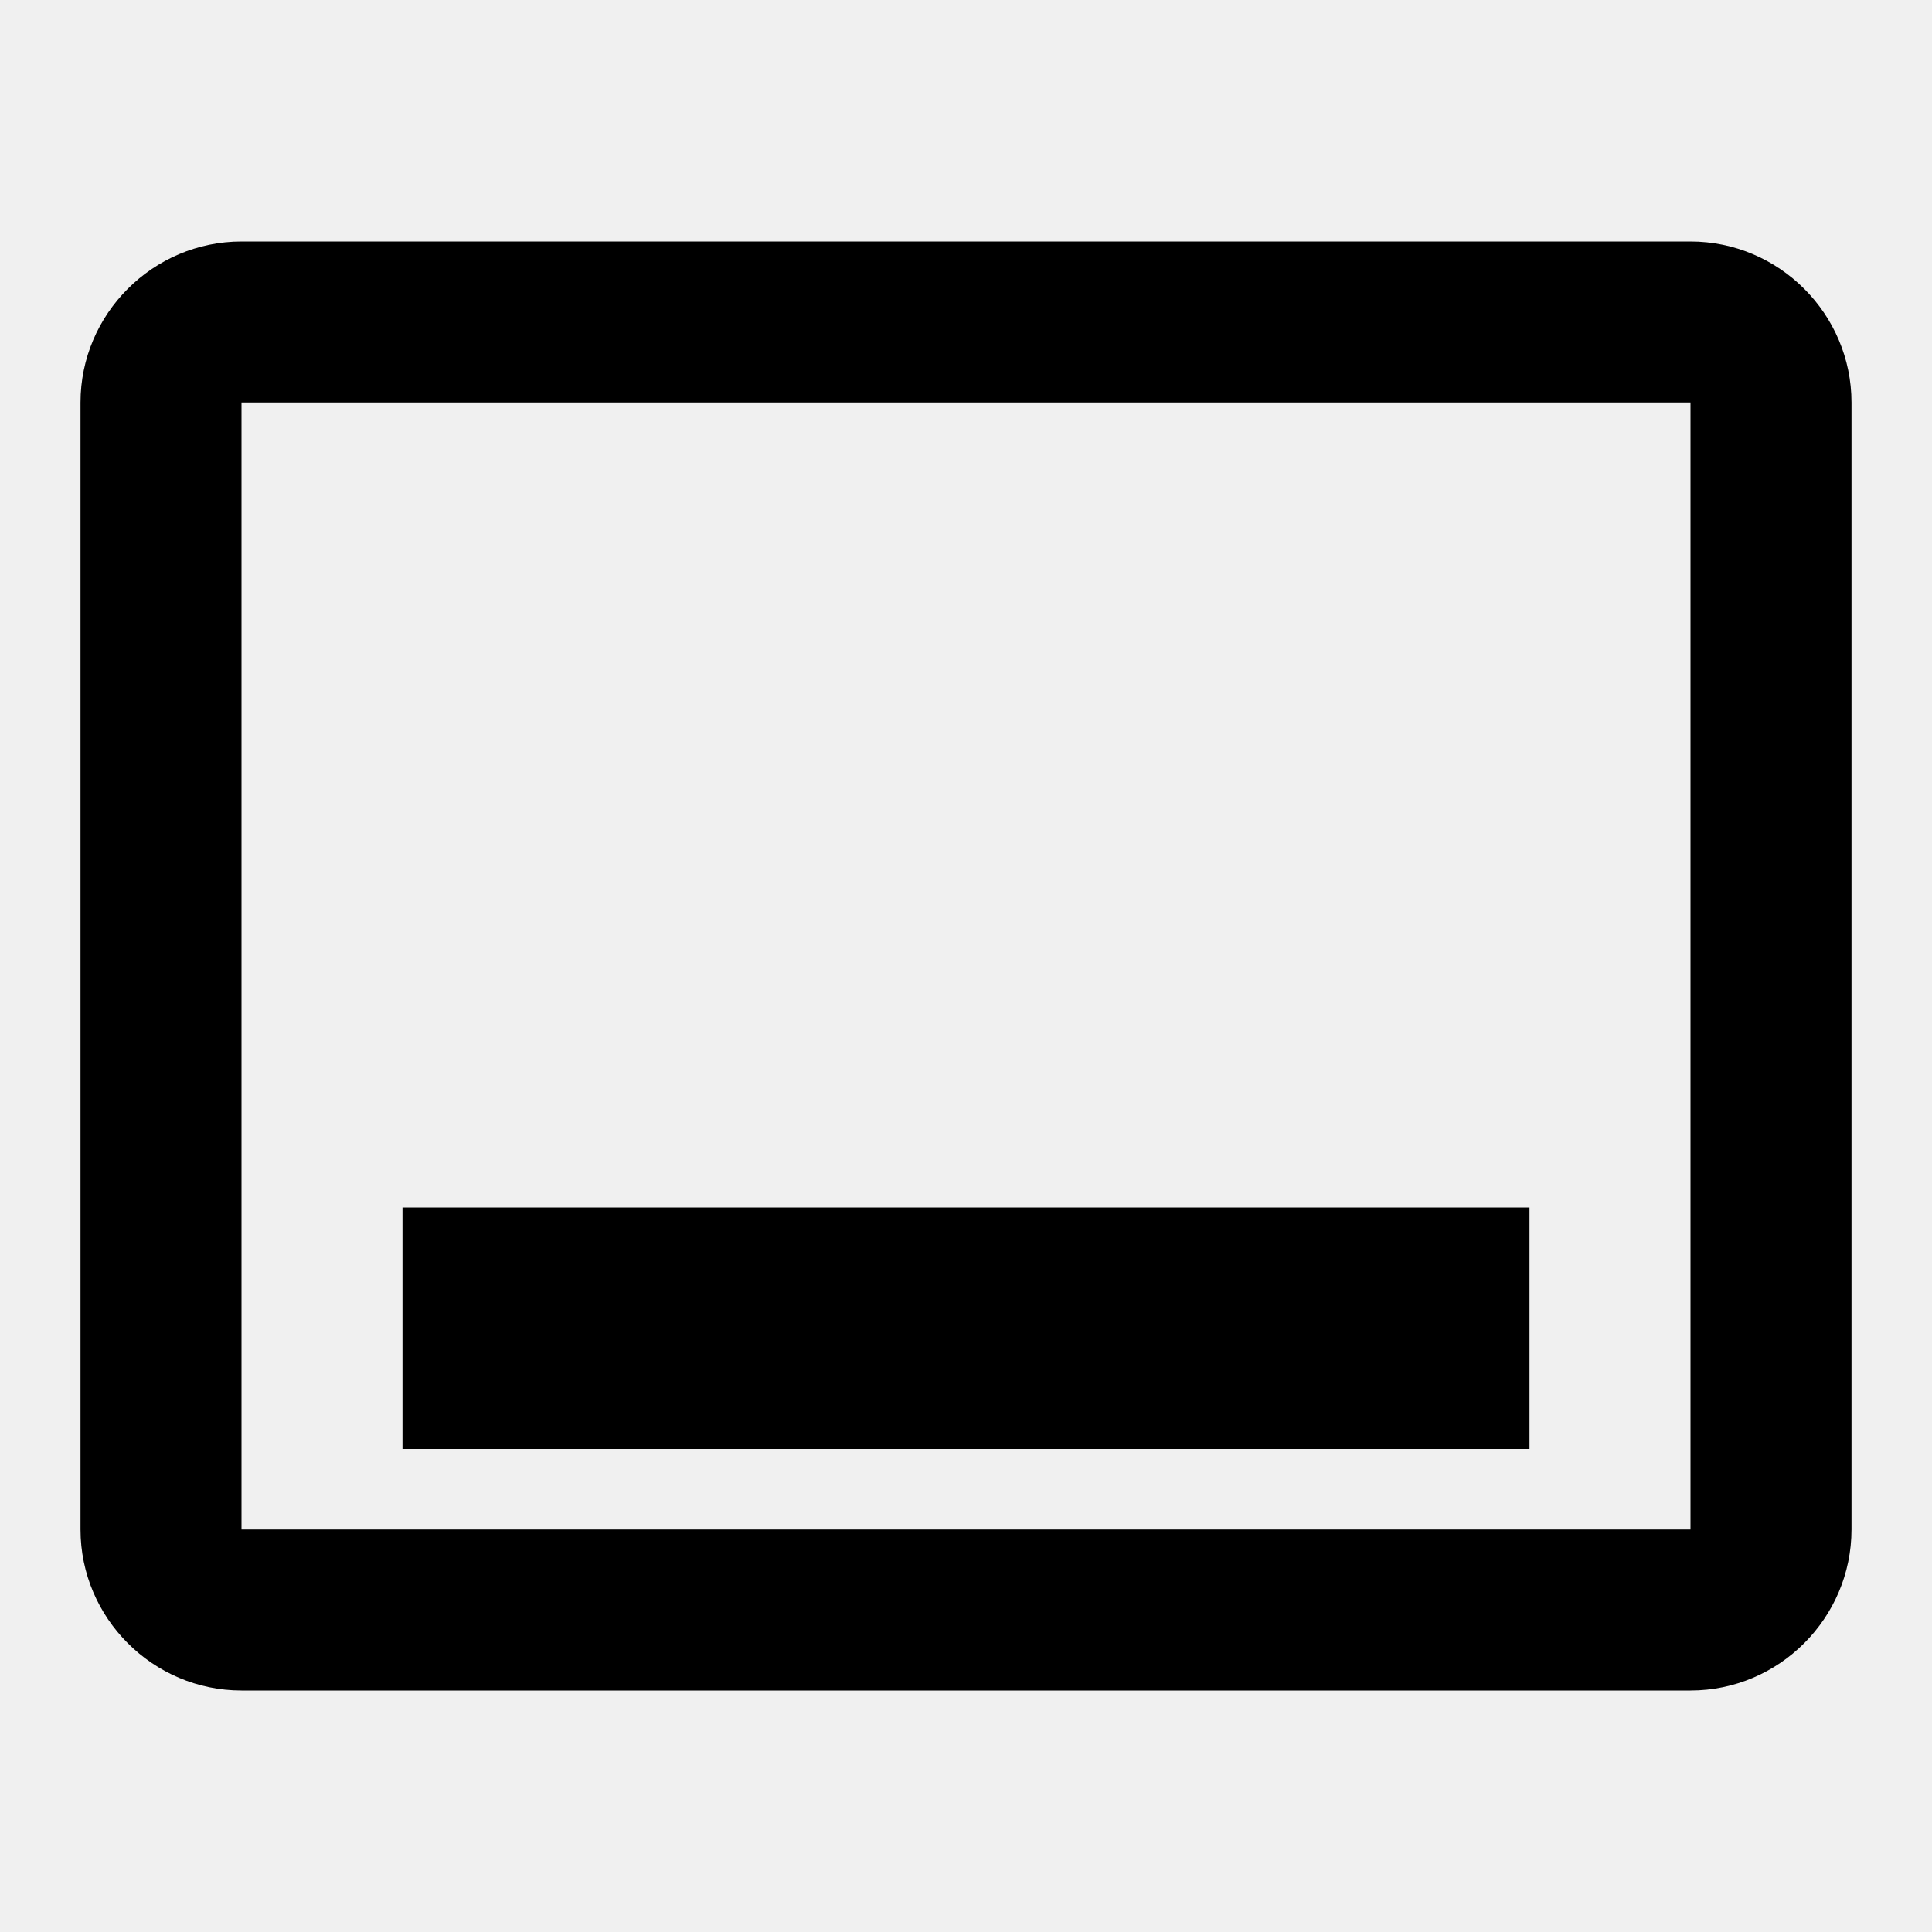
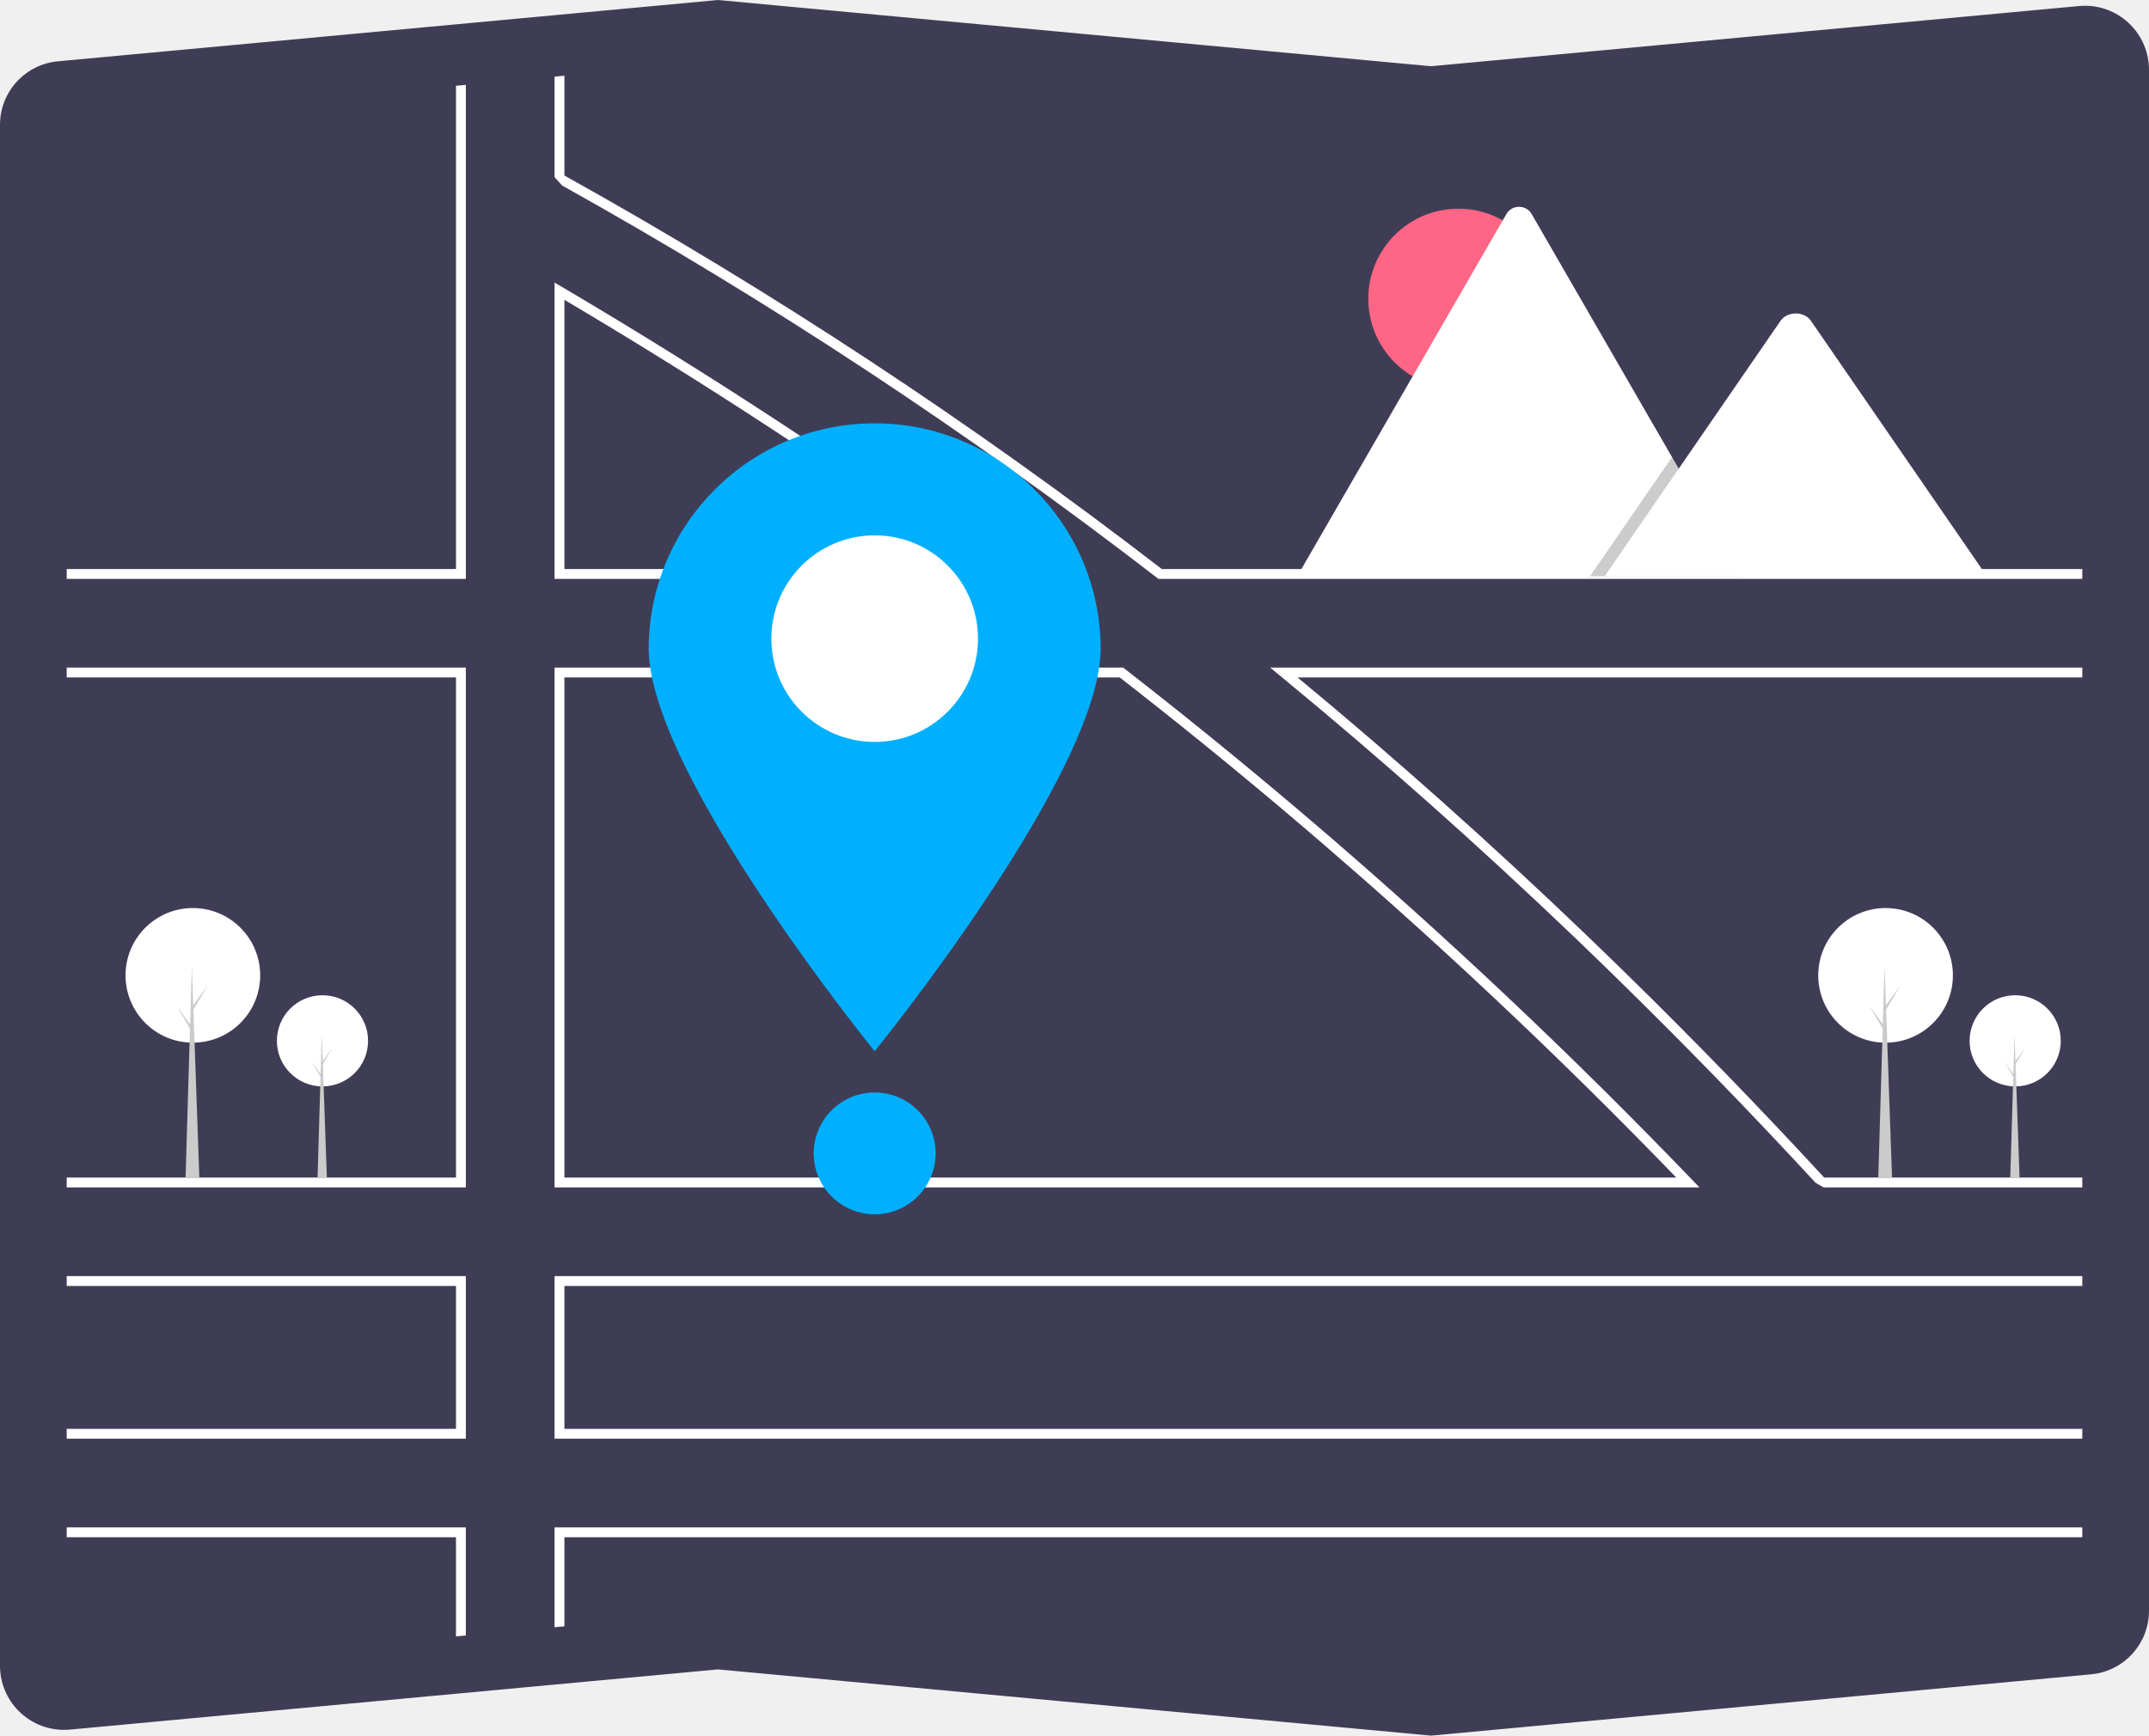
- <svg xmlns="http://www.w3.org/2000/svg" height="24px" viewBox="0 0 24 24" width="24px" fill="#000000">
-   <path d="M0 0h24v24H0V0z" fill="none" />
-   <path d="M21 3H3c-1.1 0-2 .9-2 2v14c0 1.1.9 2 2 2h18c1.1 0 2-.9 2-2V5c0-1.1-.9-2-2-2zm0 16H3V5h18v14zM5 15h14v3H5z" />
+ <svg xmlns="http://www.w3.org/2000/svg" data-name="Layer 1" width="721.112" height="582.535" viewBox="0 0 721.112 582.535">
+   <path d="M719.635,741.267l-.153-.015L480.366,719.04,262.93,739.239a21.498,21.498,0,0,1-23.394-19.417q-.092-.991-.092-1.988V200.707a21.402,21.402,0,0,1,19.509-21.405l221.413-20.568.153.015,239.115,22.212L937.07,160.761a21.498,21.498,0,0,1,23.394,19.417q.092.991.092,1.988V699.293a21.402,21.402,0,0,1-19.509,21.406Z" transform="translate(-239.4438 -158.7327)" fill="#3f3d56" />
+   <path d="M572.764,350.044c-46.286-33.71-94.987-65.676-144.738-95.004l-2.497-1.472v99.469H576.874Zm-143.928-.314V259.365c47.329,27.997,93.673,58.375,137.867,90.365Zm378.18,204.734q-30.027-31.217-61.608-61.013Q736.702,485.228,727.888,477.138q-53.79-49.412-111.119-93.987l-.447-.347H425.529V557.267H809.712Zm-378.18-.504V386.111H615.189q55.279,43,107.564,90.812,9.079,8.297,18.033,16.727,31.304,29.419,61.145,60.31Zm378.18.504q-30.027-31.217-61.608-61.013Q736.702,485.228,727.888,477.138q-53.79-49.412-111.119-93.987l-.447-.347H425.529V557.267H809.712Zm-378.18-.504V386.111H615.189q55.279,43,107.564,90.812,9.079,8.297,18.033,16.727,31.304,29.419,61.145,60.31ZM572.764,350.044c-46.286-33.71-94.987-65.676-144.738-95.004l-2.497-1.472v99.469H576.874Zm-143.928-.314V259.365c47.329,27.997,93.673,58.375,137.867,90.365Zm143.928.314c-46.286-33.71-94.987-65.676-144.738-95.004l-2.497-1.472v99.469H576.874Zm-143.928-.314V259.365c47.329,27.997,93.673,58.375,137.867,90.365Zm378.18,204.734q-30.027-31.217-61.608-61.013Q736.702,485.228,727.888,477.138q-53.79-49.412-111.119-93.987l-.447-.347H425.529V557.267H809.712Zm-378.18-.504V386.111H615.189q55.279,43,107.564,90.812,9.079,8.297,18.033,16.727,31.304,29.419,61.145,60.31ZM261.831,587.033v3.307H392.455v47.957H261.831v3.307H395.763V587.033Zm163.698,84.338v33.512l3.307-.306V674.678H938.17v-3.307Zm512.641-81.03V587.033H425.529v54.571H938.17v-3.307H428.836V590.34Zm-308.866-240.611A1613.796,1613.796,0,0,0,428.836,217.642v-33.487l-3.307.306v33.746l2.547,2.8A1610.486,1610.486,0,0,1,627.732,352.69l.447.347H938.17v-3.307Zm-236.849,0H261.831v3.307H395.763V187.223l-3.307.306ZM938.17,382.803H665.652l3.564,2.927q50.329,41.412,98.832,87.844,6.896,6.598,13.742,13.304,34.082,33.301,66.834,68.777l2.727,1.612h86.82v-3.307H851.558q-32.396-35.124-66.197-68.214-6.759-6.623-13.568-13.155-47.453-45.53-96.931-86.479H938.17ZM261.831,671.371V674.678H392.455v33.272l3.307-.306V671.371Zm0-288.567v3.307H392.455V553.959H261.831v3.307H395.763V382.803Zm310.933-32.759c-46.286-33.71-94.987-65.676-144.738-95.004l-2.497-1.472v99.469H576.874Zm-143.928-.314V259.365c47.329,27.997,93.673,58.375,137.867,90.365Zm378.18,204.734q-30.027-31.217-61.608-61.013Q736.702,485.228,727.888,477.138q-53.79-49.412-111.119-93.987l-.447-.347H425.529V557.267H809.712Zm-378.18-.504V386.111H615.189q55.279,43,107.564,90.812,9.079,8.297,18.033,16.727,31.304,29.419,61.145,60.31ZM572.764,350.044c-46.286-33.71-94.987-65.676-144.738-95.004l-2.497-1.472v99.469H576.874Zm-143.928-.314V259.365c47.329,27.997,93.673,58.375,137.867,90.365Zm378.18,204.734q-30.027-31.217-61.608-61.013Q736.702,485.228,727.888,477.138q-53.79-49.412-111.119-93.987l-.447-.347H425.529V557.267H809.712Zm-378.18-.504V386.111H615.189q55.279,43,107.564,90.812,9.079,8.297,18.033,16.727,31.304,29.419,61.145,60.31Z" transform="translate(-239.4438 -158.7327)" fill="#fff" />
+   <path d="M608.78,376.378c0,41.881-75.833,135.18-75.833,135.18s-75.833-93.299-75.833-135.18a75.833,75.833,0,0,1,151.665,0Z" transform="translate(-239.4438 -158.7327)" fill="#00b0ff" />
+   <path d="M567.614,373.081a34.666,34.666,0,1,1-34.666-34.666A34.65,34.65,0,0,1,567.614,373.081Z" transform="translate(-239.4438 -158.7327)" fill="#fff" style="isolation:isolate" />
+   <circle cx="293.503" cy="387.115" r="20.442" fill="#00b0ff" />
+   <circle cx="489.364" cy="100.272" r="30.223" fill="#ff6584" />
+   <path d="M823.584,352.142H675.318a3.024,3.024,0,0,1-.554-.044l70.123-121.463a4.91,4.91,0,0,1,8.547,0l47.061,81.511,2.255,3.9Z" transform="translate(-239.4438 -158.7327)" fill="#fff" />
+   <polygon points="584.141 193.409 533.519 193.409 558.369 157.313 560.157 154.713 561.052 153.413 563.306 157.313 584.141 193.409" opacity="0.2" style="isolation:isolate" />
+   <path d="M906.138,352.142H777.9l24.85-36.096,1.788-2.6,32.382-47.039c2.123-3.083,7.23-3.275,9.726-.581a5.853,5.853,0,0,1,.466.581Z" transform="translate(-239.4438 -158.7327)" fill="#fff" />
+   <circle cx="676.21" cy="349.335" r="15.296" fill="#fff" />
+   <polygon points="677.685 395.409 674.552 395.409 675.98 347.031 677.685 395.409" fill="#cbcbcb" />
+   <polygon points="676.256 356.2 679.62 351.546 676.21 357.352 675.842 356.707 676.256 356.2" fill="#cbcbcb" />
+   <polygon points="675.888 360.899 672.524 356.246 675.934 362.051 676.302 361.406 675.888 360.899" fill="#cbcbcb" />
+   <circle cx="632.716" cy="327.362" r="22.592" fill="#fff" />
+   <polygon points="634.893 395.409 630.266 395.409 632.376 323.959 634.893 395.409" fill="#cbcbcb" />
+   <polygon points="632.784 337.5 637.751 330.628 632.716 339.202 632.172 338.249 632.784 337.5" fill="#cbcbcb" />
+   <polygon points="632.24 344.441 627.272 337.569 632.308 346.142 632.852 345.19 632.24 344.441" fill="#cbcbcb" />
+   <circle cx="108.21" cy="349.335" r="15.296" fill="#fff" />
+   <polygon points="109.685 395.409 106.552 395.409 107.98 347.031 109.685 395.409" fill="#cbcbcb" />
+   <polygon points="108.256 356.2 111.62 351.546 108.21 357.352 107.842 356.707 108.256 356.2" fill="#cbcbcb" />
+   <polygon points="107.888 360.899 104.524 356.246 107.934 362.051 108.302 361.406 107.888 360.899" fill="#cbcbcb" />
+   <circle cx="64.716" cy="327.362" r="22.592" fill="#fff" />
+   <polygon points="66.893 395.409 62.266 395.409 64.376 323.959 66.893 395.409" fill="#cbcbcb" />
+   <polygon points="64.784 337.5 69.751 330.628 64.716 339.202 64.172 338.249 64.784 337.5" fill="#cbcbcb" />
+   <polygon points="64.24 344.441 59.272 337.569 64.308 346.142 64.852 345.19 64.24 344.441" fill="#cbcbcb" />
</svg>
